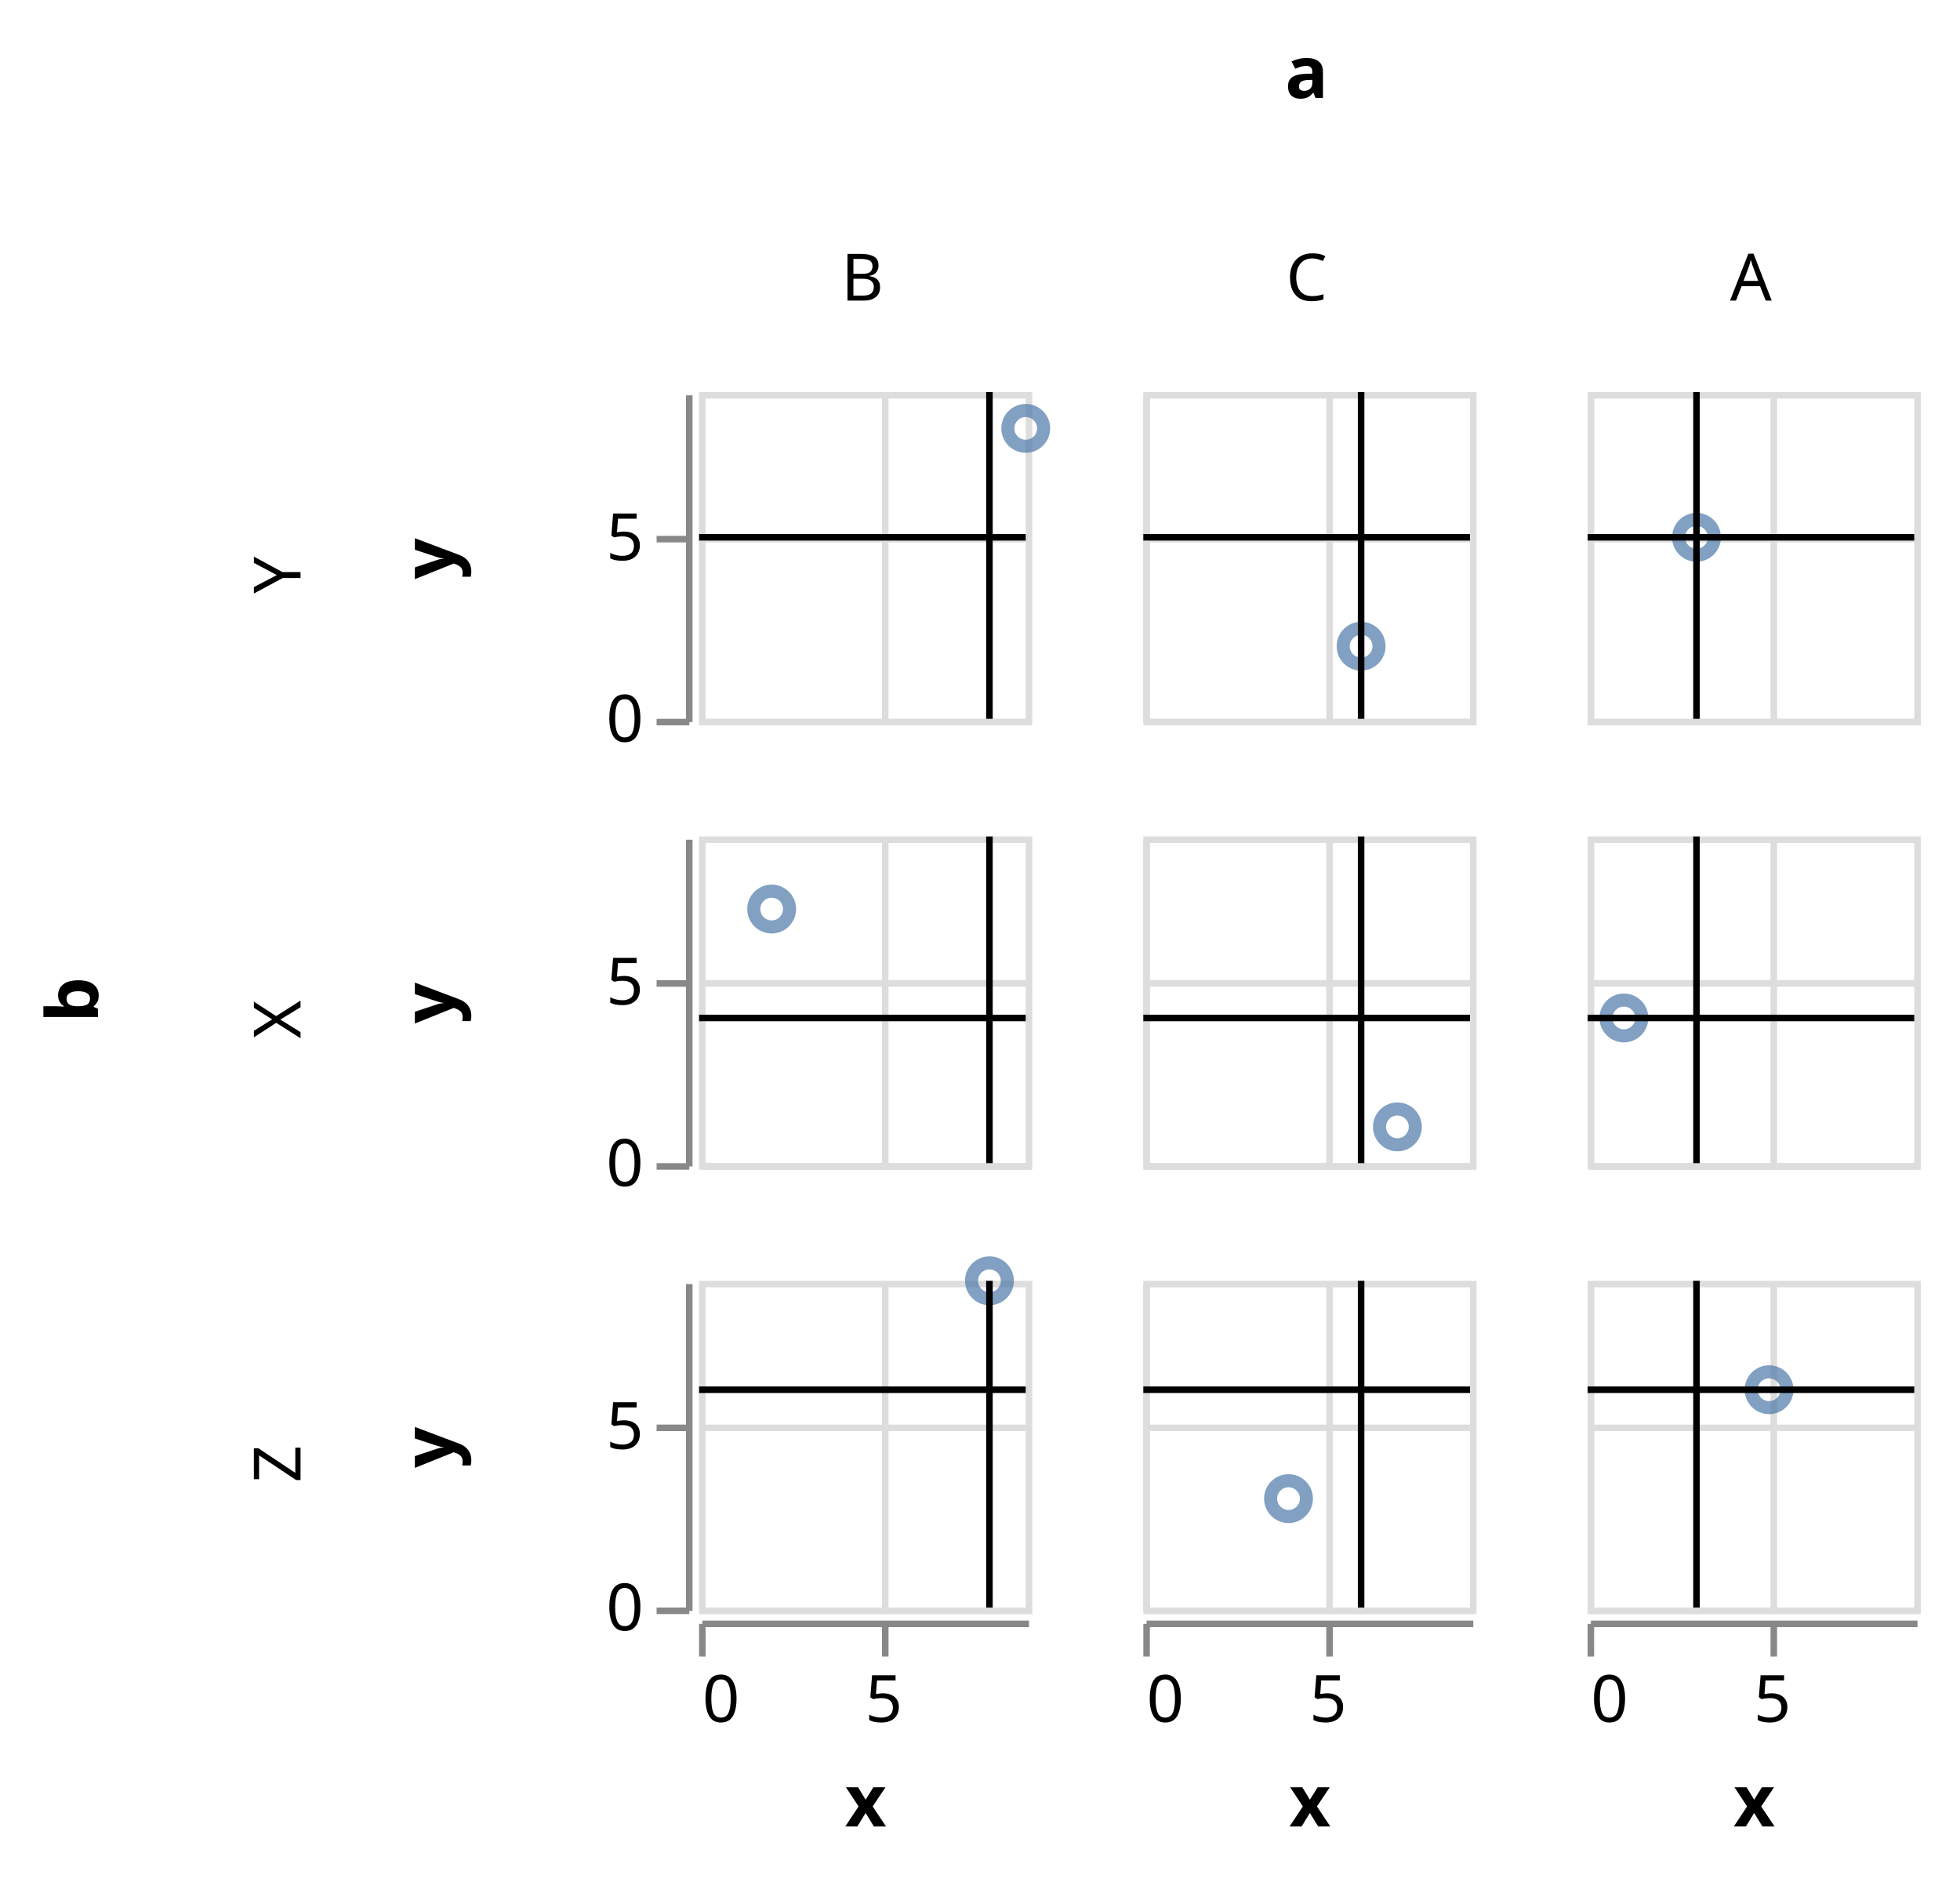
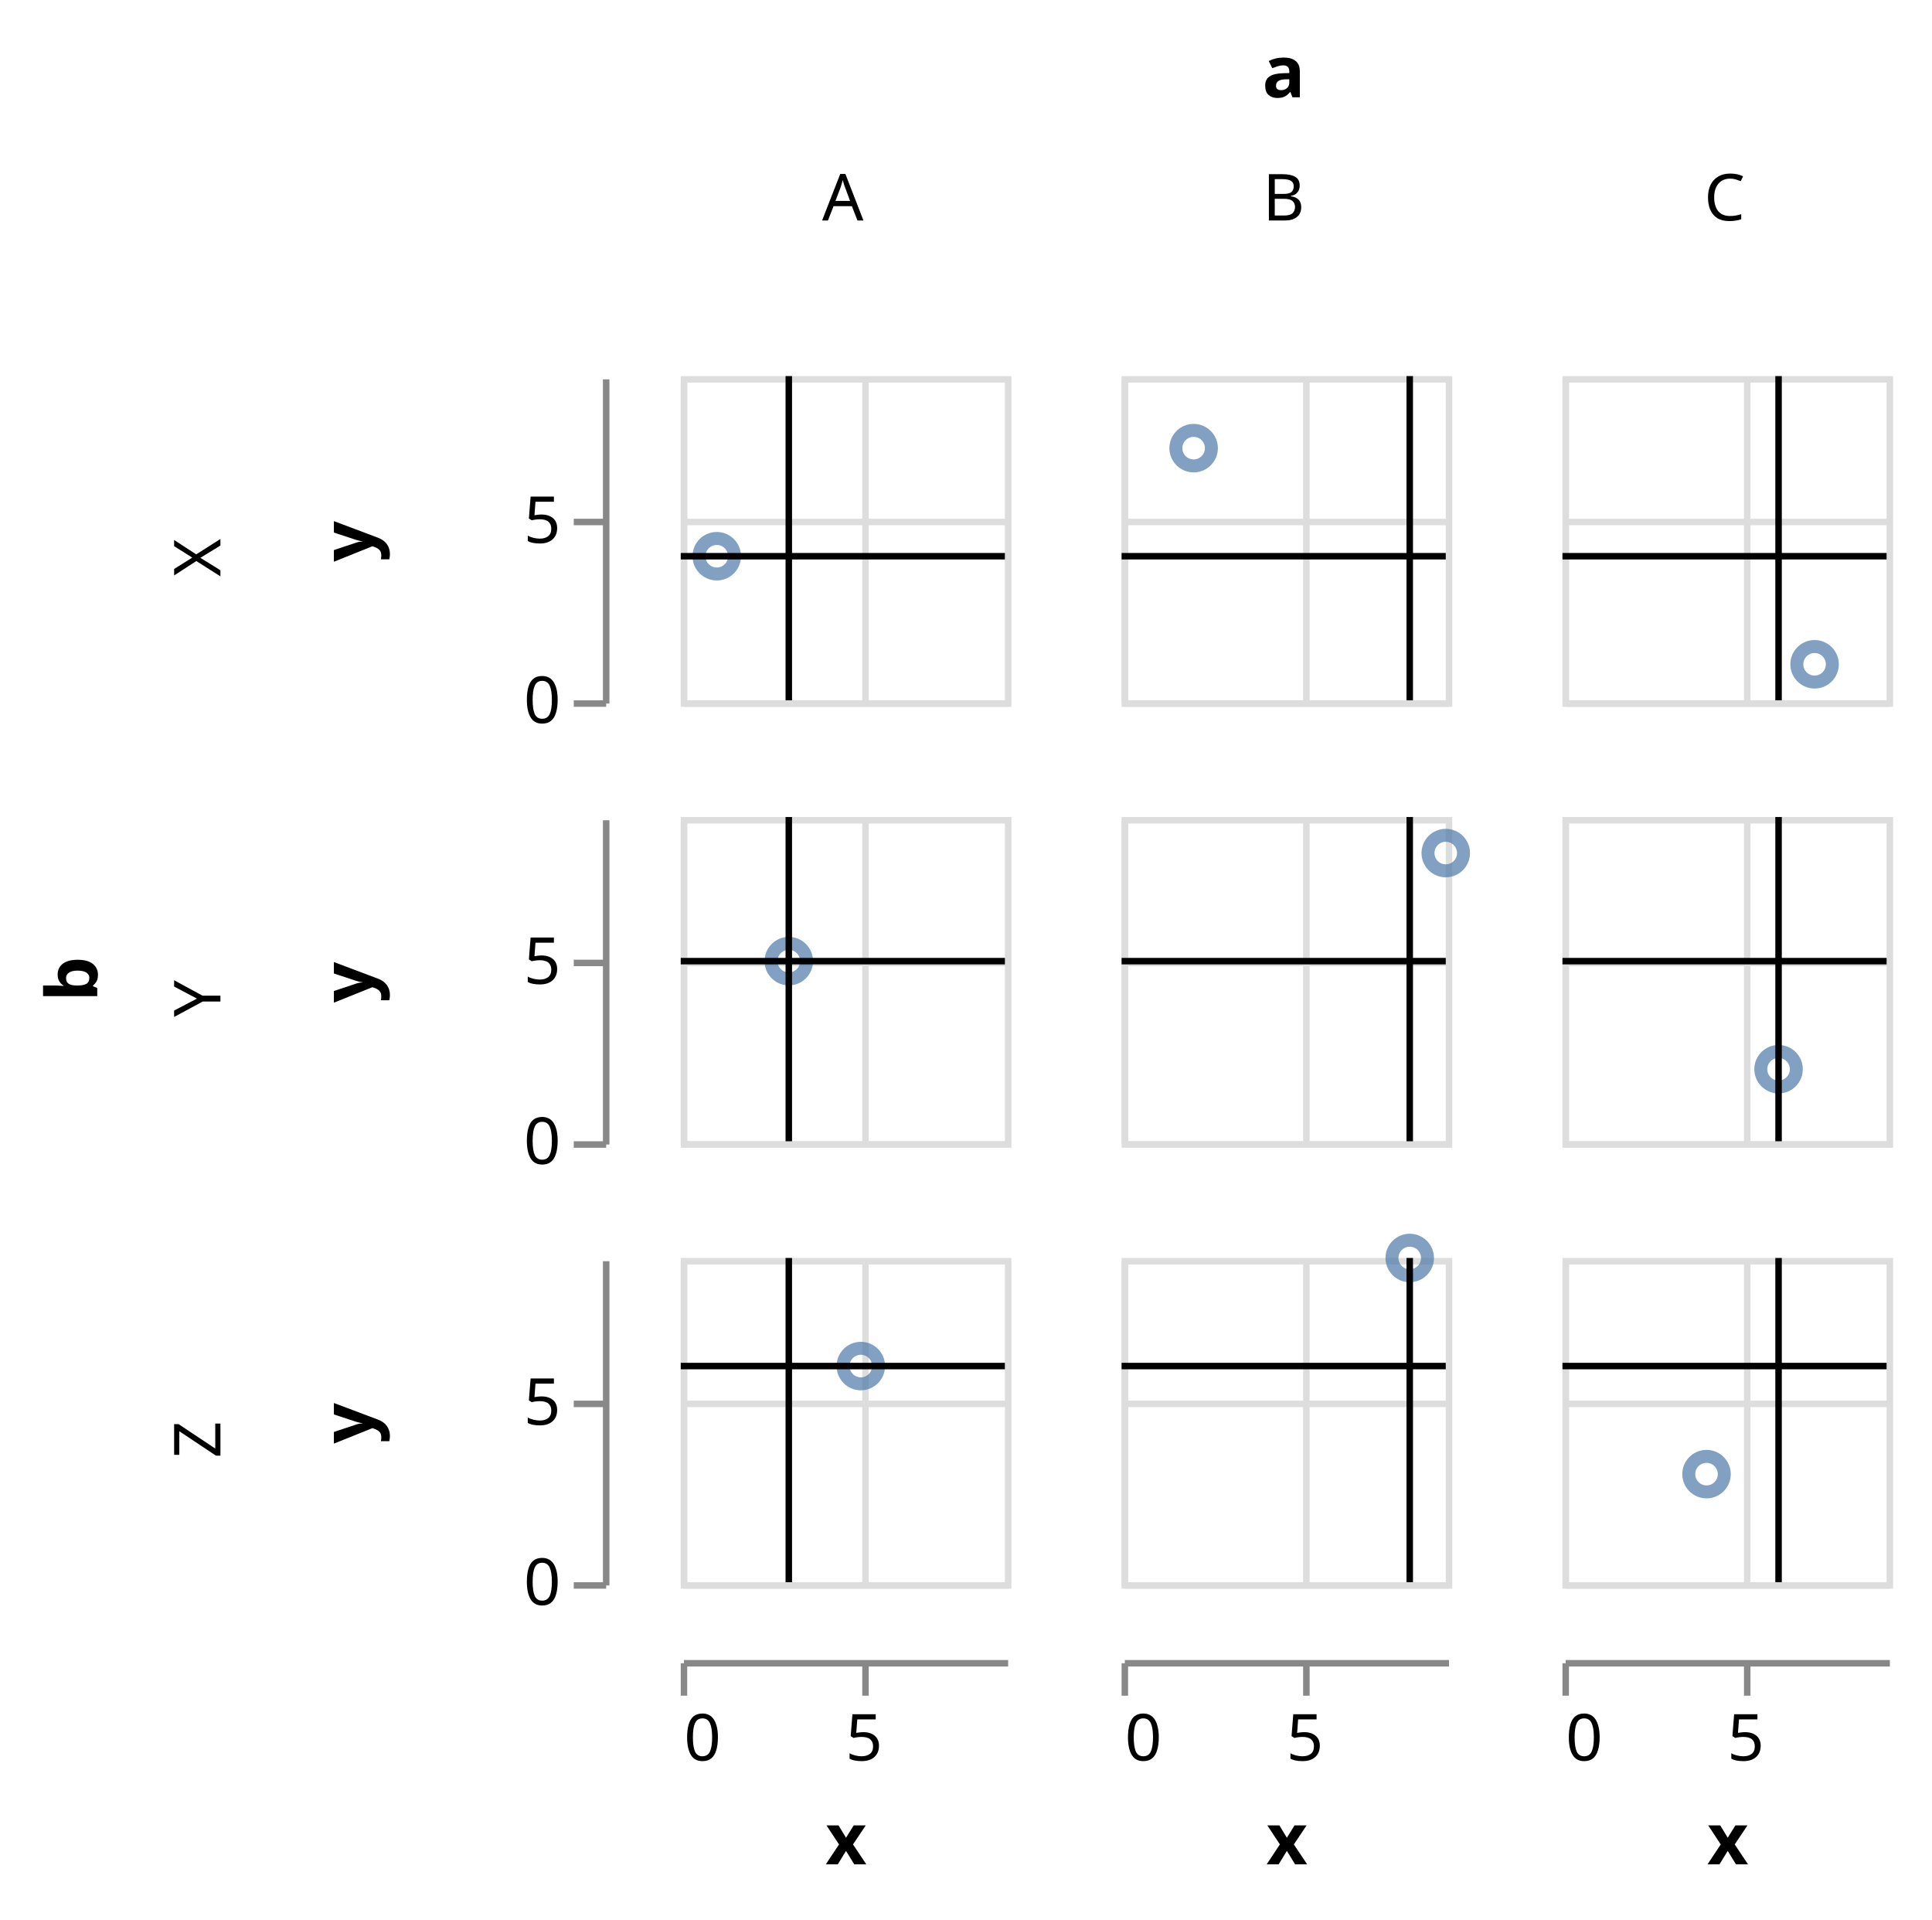
- <svg xmlns="http://www.w3.org/2000/svg" class="marks" width="300" height="288" viewBox="0 0 300 288" version="1.1">
-   <g transform="translate(107,60)">
+ <svg xmlns="http://www.w3.org/2000/svg" class="marks" width="298" height="296" viewBox="0 0 298 296" version="1.1">
+   <g transform="translate(105,58)">
    <g class="mark-group role-frame root">
      <g transform="translate(0,0)">
        <path class="background" d="M0,0h0v0h0Z" style="fill: none;" />
        <g>
-           <g class="mark-group role-row-title row-title">
-             <g transform="translate(-80,93)">
+           <g class="mark-group role-row-title row_title">
+             <g transform="translate(-90,93)">
              <path class="background" d="M0,0h0v0h0Z" style="fill: none;" />
              <g>
-                 <g class="mark-text role-title" style="pointer-events: none;">
-                   <text text-anchor="middle" transform="translate(-10,0) rotate(-90) translate(0,-2)" style="font-family: sans-serif; font-size: 11px; font-weight: bold; fill: #000; opacity: 1;">b</text>
+                 <g class="mark-text role-row-title-text">
+                   <text text-anchor="middle" transform="translate(0,0) rotate(270)" style="font-family: sans-serif; font-size: 11px; font-weight: bold; fill: #000;">b</text>
                </g>
              </g>
            </g>
          </g>
-           <g class="mark-group role-column-title column-title">
-             <g transform="translate(93,-33)">
+           <g class="mark-group role-column-title column_title">
+             <g transform="translate(93,-43)">
              <path class="background" d="M0,0h0v0h0Z" style="fill: none;" />
              <g>
-                 <g class="mark-text role-title" style="pointer-events: none;">
-                   <text text-anchor="middle" transform="translate(0,-12)" style="font-family: sans-serif; font-size: 11px; font-weight: bold; fill: #000; opacity: 1;">a</text>
+                 <g class="mark-text role-column-title-text">
+                   <text text-anchor="middle" transform="translate(0,0)" style="font-family: sans-serif; font-size: 11px; font-weight: bold; fill: #000;">a</text>
                </g>
              </g>
            </g>
          </g>
          <g class="mark-group role-row-header row_header">
-             <g transform="translate(-2,0)">
+             <g transform="translate(-12,0)">
              <path class="background" d="M0,0h0v50h0Z" style="fill: none;" />
              <g>
                <g class="mark-text role-title" style="pointer-events: none;">
-                   <text text-anchor="middle" transform="translate(-57,28) rotate(-90) translate(0,-2)" style="font-family: sans-serif; font-size: 10px; fill: #000; opacity: 1;">Y</text>
+                   <text text-anchor="middle" transform="translate(-57,28) rotate(-90) translate(0,-2)" style="font-family: sans-serif; font-size: 10px; fill: #000; opacity: 1;">X</text>
                </g>
                <g class="mark-group role-axis">
                  <g transform="translate(0.5,0.5)">
                    <path class="background" d="M0,0h0v0h0Z" style="pointer-events: none; fill: none;" />
                    <g>
                      <g class="mark-rule role-axis-tick" style="pointer-events: none;">
                        <line transform="translate(0,50)" x2="-5" y2="0" style="fill: none; stroke: #888; stroke-width: 1; opacity: 1;" />
                        <line transform="translate(0,22)" x2="-5" y2="0" style="fill: none; stroke: #888; stroke-width: 1; opacity: 1;" />
                      </g>
                      <g class="mark-text role-axis-label" style="pointer-events: none;">
                        <text text-anchor="end" transform="translate(-7,53)" style="font-family: sans-serif; font-size: 10px; fill: #000; opacity: 1;">0</text>
                        <text text-anchor="end" transform="translate(-7,25.22222)" style="font-family: sans-serif; font-size: 10px; fill: #000; opacity: 1;">5</text>
                      </g>
                      <g class="mark-rule role-axis-domain" style="pointer-events: none;">
                        <line transform="translate(0,50)" x2="0" y2="-50" style="fill: none; stroke: #888; stroke-width: 1; opacity: 1;" />
                      </g>
                      <g class="mark-text role-axis-title" style="pointer-events: none;">
                        <text text-anchor="middle" transform="translate(-34,25) rotate(-90) translate(0,-2)" style="font-family: sans-serif; font-size: 11px; font-weight: bold; fill: #000; opacity: 1;">y</text>
                      </g>
                    </g>
                  </g>
                </g>
              </g>
            </g>
-             <g transform="translate(-2,68)">
+             <g transform="translate(-12,68)">
              <path class="background" d="M0,0h0v50h0Z" style="fill: none;" />
              <g>
                <g class="mark-text role-title" style="pointer-events: none;">
-                   <text text-anchor="middle" transform="translate(-57,28) rotate(-90) translate(0,-2)" style="font-family: sans-serif; font-size: 10px; fill: #000; opacity: 1;">X</text>
+                   <text text-anchor="middle" transform="translate(-57,28) rotate(-90) translate(0,-2)" style="font-family: sans-serif; font-size: 10px; fill: #000; opacity: 1;">Y</text>
                </g>
                <g class="mark-group role-axis">
                  <g transform="translate(0.5,0.5)">
                    <path class="background" d="M0,0h0v0h0Z" style="pointer-events: none; fill: none;" />
                    <g>
                      <g class="mark-rule role-axis-tick" style="pointer-events: none;">
                        <line transform="translate(0,50)" x2="-5" y2="0" style="fill: none; stroke: #888; stroke-width: 1; opacity: 1;" />
                        <line transform="translate(0,22)" x2="-5" y2="0" style="fill: none; stroke: #888; stroke-width: 1; opacity: 1;" />
                      </g>
                      <g class="mark-text role-axis-label" style="pointer-events: none;">
                        <text text-anchor="end" transform="translate(-7,53)" style="font-family: sans-serif; font-size: 10px; fill: #000; opacity: 1;">0</text>
                        <text text-anchor="end" transform="translate(-7,25.22222)" style="font-family: sans-serif; font-size: 10px; fill: #000; opacity: 1;">5</text>
                      </g>
                      <g class="mark-rule role-axis-domain" style="pointer-events: none;">
                        <line transform="translate(0,50)" x2="0" y2="-50" style="fill: none; stroke: #888; stroke-width: 1; opacity: 1;" />
                      </g>
                      <g class="mark-text role-axis-title" style="pointer-events: none;">
                        <text text-anchor="middle" transform="translate(-34,25) rotate(-90) translate(0,-2)" style="font-family: sans-serif; font-size: 11px; font-weight: bold; fill: #000; opacity: 1;">y</text>
                      </g>
                    </g>
                  </g>
                </g>
              </g>
            </g>
-             <g transform="translate(-2,136)">
+             <g transform="translate(-12,136)">
              <path class="background" d="M0,0h0v50h0Z" style="fill: none;" />
              <g>
                <g class="mark-text role-title" style="pointer-events: none;">
                  <text text-anchor="middle" transform="translate(-57,28) rotate(-90) translate(0,-2)" style="font-family: sans-serif; font-size: 10px; fill: #000; opacity: 1;">Z</text>
                </g>
                <g class="mark-group role-axis">
                  <g transform="translate(0.5,0.5)">
                    <path class="background" d="M0,0h0v0h0Z" style="pointer-events: none; fill: none;" />
                    <g>
                      <g class="mark-rule role-axis-tick" style="pointer-events: none;">
                        <line transform="translate(0,50)" x2="-5" y2="0" style="fill: none; stroke: #888; stroke-width: 1; opacity: 1;" />
                        <line transform="translate(0,22)" x2="-5" y2="0" style="fill: none; stroke: #888; stroke-width: 1; opacity: 1;" />
                      </g>
                      <g class="mark-text role-axis-label" style="pointer-events: none;">
                        <text text-anchor="end" transform="translate(-7,53)" style="font-family: sans-serif; font-size: 10px; fill: #000; opacity: 1;">0</text>
                        <text text-anchor="end" transform="translate(-7,25.22222)" style="font-family: sans-serif; font-size: 10px; fill: #000; opacity: 1;">5</text>
                      </g>
                      <g class="mark-rule role-axis-domain" style="pointer-events: none;">
                        <line transform="translate(0,50)" x2="0" y2="-50" style="fill: none; stroke: #888; stroke-width: 1; opacity: 1;" />
                      </g>
                      <g class="mark-text role-axis-title" style="pointer-events: none;">
                        <text text-anchor="middle" transform="translate(-34,25) rotate(-90) translate(0,-2)" style="font-family: sans-serif; font-size: 11px; font-weight: bold; fill: #000; opacity: 1;">y</text>
                      </g>
                    </g>
                  </g>
                </g>
              </g>
            </g>
          </g>
          <g class="mark-group role-column-header column_header">
-             <g transform="translate(0,-2)">
+             <g transform="translate(0,-12)">
+               <path class="background" d="M0,0h50v0h-50Z" style="fill: none;" />
+               <g>
+                 <g class="mark-text role-title" style="pointer-events: none;">
+                   <text text-anchor="middle" transform="translate(25,-12)" style="font-family: sans-serif; font-size: 10px; fill: #000; opacity: 1;">A</text>
+                 </g>
+               </g>
+             </g>
+             <g transform="translate(68,-12)">
              <path class="background" d="M0,0h50v0h-50Z" style="fill: none;" />
              <g>
                <g class="mark-text role-title" style="pointer-events: none;">
                  <text text-anchor="middle" transform="translate(25,-12)" style="font-family: sans-serif; font-size: 10px; fill: #000; opacity: 1;">B</text>
                </g>
              </g>
            </g>
-             <g transform="translate(68,-2)">
+             <g transform="translate(136,-12)">
              <path class="background" d="M0,0h50v0h-50Z" style="fill: none;" />
              <g>
                <g class="mark-text role-title" style="pointer-events: none;">
                  <text text-anchor="middle" transform="translate(25,-12)" style="font-family: sans-serif; font-size: 10px; fill: #000; opacity: 1;">C</text>
                </g>
              </g>
            </g>
-             <g transform="translate(136,-2)">
-               <path class="background" d="M0,0h50v0h-50Z" style="fill: none;" />
-               <g>
-                 <g class="mark-text role-title" style="pointer-events: none;">
-                   <text text-anchor="middle" transform="translate(25,-12)" style="font-family: sans-serif; font-size: 10px; fill: #000; opacity: 1;">A</text>
-                 </g>
-               </g>
-             </g>
          </g>
          <g class="mark-group role-column-footer column_footer">
-             <g transform="translate(0,188)">
+             <g transform="translate(0,198)">
              <path class="background" d="M0,0h50v0h-50Z" style="fill: none;" />
              <g>
                <g class="mark-group role-axis">
                  <g transform="translate(0.5,0.5)">
                    <path class="background" d="M0,0h0v0h0Z" style="pointer-events: none; fill: none;" />
                    <g>
                      <g class="mark-rule role-axis-tick" style="pointer-events: none;">
                        <line transform="translate(0,0)" x2="0" y2="5" style="fill: none; stroke: #888; stroke-width: 1; opacity: 1;" />
                        <line transform="translate(28,0)" x2="0" y2="5" style="fill: none; stroke: #888; stroke-width: 1; opacity: 1;" />
                      </g>
                      <g class="mark-text role-axis-label" style="pointer-events: none;">
                        <text text-anchor="start" transform="translate(0,15)" style="font-family: sans-serif; font-size: 10px; fill: #000; opacity: 1;">0</text>
                        <text text-anchor="middle" transform="translate(27.77778,15)" style="font-family: sans-serif; font-size: 10px; fill: #000; opacity: 1;">5</text>
                      </g>
                      <g class="mark-rule role-axis-domain" style="pointer-events: none;">
                        <line transform="translate(0,0)" x2="50" y2="0" style="fill: none; stroke: #888; stroke-width: 1; opacity: 1;" />
                      </g>
                      <g class="mark-text role-axis-title" style="pointer-events: none;">
                        <text text-anchor="middle" transform="translate(25,31)" style="font-family: sans-serif; font-size: 11px; font-weight: bold; fill: #000; opacity: 1;">x</text>
                      </g>
                    </g>
                  </g>
                </g>
              </g>
            </g>
-             <g transform="translate(68,188)">
+             <g transform="translate(68,198)">
              <path class="background" d="M0,0h50v0h-50Z" style="fill: none;" />
              <g>
                <g class="mark-group role-axis">
                  <g transform="translate(0.5,0.5)">
                    <path class="background" d="M0,0h0v0h0Z" style="pointer-events: none; fill: none;" />
                    <g>
                      <g class="mark-rule role-axis-tick" style="pointer-events: none;">
                        <line transform="translate(0,0)" x2="0" y2="5" style="fill: none; stroke: #888; stroke-width: 1; opacity: 1;" />
                        <line transform="translate(28,0)" x2="0" y2="5" style="fill: none; stroke: #888; stroke-width: 1; opacity: 1;" />
                      </g>
                      <g class="mark-text role-axis-label" style="pointer-events: none;">
                        <text text-anchor="start" transform="translate(0,15)" style="font-family: sans-serif; font-size: 10px; fill: #000; opacity: 1;">0</text>
                        <text text-anchor="middle" transform="translate(27.77778,15)" style="font-family: sans-serif; font-size: 10px; fill: #000; opacity: 1;">5</text>
                      </g>
                      <g class="mark-rule role-axis-domain" style="pointer-events: none;">
                        <line transform="translate(0,0)" x2="50" y2="0" style="fill: none; stroke: #888; stroke-width: 1; opacity: 1;" />
                      </g>
                      <g class="mark-text role-axis-title" style="pointer-events: none;">
                        <text text-anchor="middle" transform="translate(25,31)" style="font-family: sans-serif; font-size: 11px; font-weight: bold; fill: #000; opacity: 1;">x</text>
                      </g>
                    </g>
                  </g>
                </g>
              </g>
            </g>
-             <g transform="translate(136,188)">
+             <g transform="translate(136,198)">
              <path class="background" d="M0,0h50v0h-50Z" style="fill: none;" />
              <g>
                <g class="mark-group role-axis">
                  <g transform="translate(0.5,0.5)">
                    <path class="background" d="M0,0h0v0h0Z" style="pointer-events: none; fill: none;" />
                    <g>
                      <g class="mark-rule role-axis-tick" style="pointer-events: none;">
                        <line transform="translate(0,0)" x2="0" y2="5" style="fill: none; stroke: #888; stroke-width: 1; opacity: 1;" />
                        <line transform="translate(28,0)" x2="0" y2="5" style="fill: none; stroke: #888; stroke-width: 1; opacity: 1;" />
                      </g>
                      <g class="mark-text role-axis-label" style="pointer-events: none;">
                        <text text-anchor="start" transform="translate(0,15)" style="font-family: sans-serif; font-size: 10px; fill: #000; opacity: 1;">0</text>
                        <text text-anchor="middle" transform="translate(27.77778,15)" style="font-family: sans-serif; font-size: 10px; fill: #000; opacity: 1;">5</text>
                      </g>
                      <g class="mark-rule role-axis-domain" style="pointer-events: none;">
                        <line transform="translate(0,0)" x2="50" y2="0" style="fill: none; stroke: #888; stroke-width: 1; opacity: 1;" />
                      </g>
                      <g class="mark-text role-axis-title" style="pointer-events: none;">
                        <text text-anchor="middle" transform="translate(25,31)" style="font-family: sans-serif; font-size: 11px; font-weight: bold; fill: #000; opacity: 1;">x</text>
                      </g>
                    </g>
                  </g>
                </g>
              </g>
            </g>
          </g>
          <g class="mark-group role-scope cell">
            <g transform="translate(0,0)">
              <path class="background" d="M0.5,0.5h50v50h-50Z" style="fill: none; stroke: #ddd;" />
              <g>
                <g class="mark-group role-axis">
                  <g transform="translate(0.5,50.5)">
                    <path class="background" d="M0,0h0v0h0Z" style="pointer-events: none; fill: none;" />
                    <g>
                      <g class="mark-rule role-axis-grid" style="pointer-events: none;">
                        <line transform="translate(0,-50)" x2="0" y2="50" style="fill: none; stroke: #ddd; stroke-width: 1; opacity: 1;" />
                        <line transform="translate(28,-50)" x2="0" y2="50" style="fill: none; stroke: #ddd; stroke-width: 1; opacity: 1;" />
                      </g>
                    </g>
                  </g>
                </g>
                <g class="mark-group role-axis">
                  <g transform="translate(0.5,0.5)">
                    <path class="background" d="M0,0h0v0h0Z" style="pointer-events: none; fill: none;" />
                    <g>
                      <g class="mark-rule role-axis-grid" style="pointer-events: none;">
                        <line transform="translate(0,50)" x2="50" y2="0" style="fill: none; stroke: #ddd; stroke-width: 1; opacity: 1;" />
                        <line transform="translate(0,22)" x2="50" y2="0" style="fill: none; stroke: #ddd; stroke-width: 1; opacity: 1;" />
                      </g>
                    </g>
                  </g>
                </g>
                <g class="mark-symbol role-mark child_layer_0_marks">
+                   <path transform="translate(5.555556,27.77778)" d="M2.739,0A2.739,2.739,0,1,1,-2.739,0A2.739,2.739,0,1,1,2.739,0" style="fill: none; stroke: #4c78a8; stroke-width: 2; opacity: 0.7;" />
+                 </g>
+                 <g class="mark-rule role-mark child_layer_1_marks">
+                   <line transform="translate(16.66667,50)" x2="0" y2="-50" style="fill: none; stroke: black;" />
+                 </g>
+                 <g class="mark-rule role-mark child_layer_2_marks">
+                   <line transform="translate(0,27.77778)" x2="50" y2="0" style="fill: none; stroke: black;" />
+                 </g>
+               </g>
+             </g>
+             <g transform="translate(68,0)">
+               <path class="background" d="M0.5,0.5h50v50h-50Z" style="fill: none; stroke: #ddd;" />
+               <g>
+                 <g class="mark-group role-axis">
+                   <g transform="translate(0.5,50.5)">
+                     <path class="background" d="M0,0h0v0h0Z" style="pointer-events: none; fill: none;" />
+                     <g>
+                       <g class="mark-rule role-axis-grid" style="pointer-events: none;">
+                         <line transform="translate(0,-50)" x2="0" y2="50" style="fill: none; stroke: #ddd; stroke-width: 1; opacity: 1;" />
+                         <line transform="translate(28,-50)" x2="0" y2="50" style="fill: none; stroke: #ddd; stroke-width: 1; opacity: 1;" />
+                       </g>
+                     </g>
+                   </g>
+                 </g>
+                 <g class="mark-group role-axis">
+                   <g transform="translate(0.5,0.5)">
+                     <path class="background" d="M0,0h0v0h0Z" style="pointer-events: none; fill: none;" />
+                     <g>
+                       <g class="mark-rule role-axis-grid" style="pointer-events: none;">
+                         <line transform="translate(0,50)" x2="50" y2="0" style="fill: none; stroke: #ddd; stroke-width: 1; opacity: 1;" />
+                         <line transform="translate(0,22)" x2="50" y2="0" style="fill: none; stroke: #ddd; stroke-width: 1; opacity: 1;" />
+                       </g>
+                     </g>
+                   </g>
+                 </g>
+                 <g class="mark-symbol role-mark child_layer_0_marks">
+                   <path transform="translate(11.11111,11.11111)" d="M2.739,0A2.739,2.739,0,1,1,-2.739,0A2.739,2.739,0,1,1,2.739,0" style="fill: none; stroke: #4c78a8; stroke-width: 2; opacity: 0.7;" />
+                 </g>
+                 <g class="mark-rule role-mark child_layer_1_marks">
+                   <line transform="translate(44.44444,50)" x2="0" y2="-50" style="fill: none; stroke: black;" />
+                 </g>
+                 <g class="mark-rule role-mark child_layer_2_marks">
+                   <line transform="translate(0,27.77778)" x2="50" y2="0" style="fill: none; stroke: black;" />
+                 </g>
+               </g>
+             </g>
+             <g transform="translate(136,0)">
+               <path class="background" d="M0.5,0.5h50v50h-50Z" style="fill: none; stroke: #ddd;" />
+               <g>
+                 <g class="mark-group role-axis">
+                   <g transform="translate(0.5,50.5)">
+                     <path class="background" d="M0,0h0v0h0Z" style="pointer-events: none; fill: none;" />
+                     <g>
+                       <g class="mark-rule role-axis-grid" style="pointer-events: none;">
+                         <line transform="translate(0,-50)" x2="0" y2="50" style="fill: none; stroke: #ddd; stroke-width: 1; opacity: 1;" />
+                         <line transform="translate(28,-50)" x2="0" y2="50" style="fill: none; stroke: #ddd; stroke-width: 1; opacity: 1;" />
+                       </g>
+                     </g>
+                   </g>
+                 </g>
+                 <g class="mark-group role-axis">
+                   <g transform="translate(0.5,0.5)">
+                     <path class="background" d="M0,0h0v0h0Z" style="pointer-events: none; fill: none;" />
+                     <g>
+                       <g class="mark-rule role-axis-grid" style="pointer-events: none;">
+                         <line transform="translate(0,50)" x2="50" y2="0" style="fill: none; stroke: #ddd; stroke-width: 1; opacity: 1;" />
+                         <line transform="translate(0,22)" x2="50" y2="0" style="fill: none; stroke: #ddd; stroke-width: 1; opacity: 1;" />
+                       </g>
+                     </g>
+                   </g>
+                 </g>
+                 <g class="mark-symbol role-mark child_layer_0_marks">
+                   <path transform="translate(38.88889,44.44444)" d="M2.739,0A2.739,2.739,0,1,1,-2.739,0A2.739,2.739,0,1,1,2.739,0" style="fill: none; stroke: #4c78a8; stroke-width: 2; opacity: 0.7;" />
+                 </g>
+                 <g class="mark-rule role-mark child_layer_1_marks">
+                   <line transform="translate(33.33333,50)" x2="0" y2="-50" style="fill: none; stroke: black;" />
+                 </g>
+                 <g class="mark-rule role-mark child_layer_2_marks">
+                   <line transform="translate(0,27.77778)" x2="50" y2="0" style="fill: none; stroke: black;" />
+                 </g>
+               </g>
+             </g>
+             <g transform="translate(0,68)">
+               <path class="background" d="M0.5,0.5h50v50h-50Z" style="fill: none; stroke: #ddd;" />
+               <g>
+                 <g class="mark-group role-axis">
+                   <g transform="translate(0.5,50.5)">
+                     <path class="background" d="M0,0h0v0h0Z" style="pointer-events: none; fill: none;" />
+                     <g>
+                       <g class="mark-rule role-axis-grid" style="pointer-events: none;">
+                         <line transform="translate(0,-50)" x2="0" y2="50" style="fill: none; stroke: #ddd; stroke-width: 1; opacity: 1;" />
+                         <line transform="translate(28,-50)" x2="0" y2="50" style="fill: none; stroke: #ddd; stroke-width: 1; opacity: 1;" />
+                       </g>
+                     </g>
+                   </g>
+                 </g>
+                 <g class="mark-group role-axis">
+                   <g transform="translate(0.5,0.5)">
+                     <path class="background" d="M0,0h0v0h0Z" style="pointer-events: none; fill: none;" />
+                     <g>
+                       <g class="mark-rule role-axis-grid" style="pointer-events: none;">
+                         <line transform="translate(0,50)" x2="50" y2="0" style="fill: none; stroke: #ddd; stroke-width: 1; opacity: 1;" />
+                         <line transform="translate(0,22)" x2="50" y2="0" style="fill: none; stroke: #ddd; stroke-width: 1; opacity: 1;" />
+                       </g>
+                     </g>
+                   </g>
+                 </g>
+                 <g class="mark-symbol role-mark child_layer_0_marks">
+                   <path transform="translate(16.66667,22.22222)" d="M2.739,0A2.739,2.739,0,1,1,-2.739,0A2.739,2.739,0,1,1,2.739,0" style="fill: none; stroke: #4c78a8; stroke-width: 2; opacity: 0.7;" />
+                 </g>
+                 <g class="mark-rule role-mark child_layer_1_marks">
+                   <line transform="translate(16.66667,50)" x2="0" y2="-50" style="fill: none; stroke: black;" />
+                 </g>
+                 <g class="mark-rule role-mark child_layer_2_marks">
+                   <line transform="translate(0,22.22222)" x2="50" y2="0" style="fill: none; stroke: black;" />
+                 </g>
+               </g>
+             </g>
+             <g transform="translate(68,68)">
+               <path class="background" d="M0.5,0.5h50v50h-50Z" style="fill: none; stroke: #ddd;" />
+               <g>
+                 <g class="mark-group role-axis">
+                   <g transform="translate(0.5,50.5)">
+                     <path class="background" d="M0,0h0v0h0Z" style="pointer-events: none; fill: none;" />
+                     <g>
+                       <g class="mark-rule role-axis-grid" style="pointer-events: none;">
+                         <line transform="translate(0,-50)" x2="0" y2="50" style="fill: none; stroke: #ddd; stroke-width: 1; opacity: 1;" />
+                         <line transform="translate(28,-50)" x2="0" y2="50" style="fill: none; stroke: #ddd; stroke-width: 1; opacity: 1;" />
+                       </g>
+                     </g>
+                   </g>
+                 </g>
+                 <g class="mark-group role-axis">
+                   <g transform="translate(0.5,0.5)">
+                     <path class="background" d="M0,0h0v0h0Z" style="pointer-events: none; fill: none;" />
+                     <g>
+                       <g class="mark-rule role-axis-grid" style="pointer-events: none;">
+                         <line transform="translate(0,50)" x2="50" y2="0" style="fill: none; stroke: #ddd; stroke-width: 1; opacity: 1;" />
+                         <line transform="translate(0,22)" x2="50" y2="0" style="fill: none; stroke: #ddd; stroke-width: 1; opacity: 1;" />
+                       </g>
+                     </g>
+                   </g>
+                 </g>
+                 <g class="mark-symbol role-mark child_layer_0_marks">
                  <path transform="translate(50,5.555556)" d="M2.739,0A2.739,2.739,0,1,1,-2.739,0A2.739,2.739,0,1,1,2.739,0" style="fill: none; stroke: #4c78a8; stroke-width: 2; opacity: 0.7;" />
                </g>
                <g class="mark-rule role-mark child_layer_1_marks">
                  <line transform="translate(44.44444,50)" x2="0" y2="-50" style="fill: none; stroke: black;" />
                </g>
                <g class="mark-rule role-mark child_layer_2_marks">
                  <line transform="translate(0,22.22222)" x2="50" y2="0" style="fill: none; stroke: black;" />
                </g>
              </g>
            </g>
-             <g transform="translate(68,0)">
+             <g transform="translate(136,68)">
              <path class="background" d="M0.5,0.5h50v50h-50Z" style="fill: none; stroke: #ddd;" />
              <g>
                <g class="mark-group role-axis">
                  <g transform="translate(0.5,50.5)">
                    <path class="background" d="M0,0h0v0h0Z" style="pointer-events: none; fill: none;" />
                    <g>
                      <g class="mark-rule role-axis-grid" style="pointer-events: none;">
                        <line transform="translate(0,-50)" x2="0" y2="50" style="fill: none; stroke: #ddd; stroke-width: 1; opacity: 1;" />
                        <line transform="translate(28,-50)" x2="0" y2="50" style="fill: none; stroke: #ddd; stroke-width: 1; opacity: 1;" />
                      </g>
                    </g>
                  </g>
                </g>
                <g class="mark-group role-axis">
                  <g transform="translate(0.5,0.5)">
                    <path class="background" d="M0,0h0v0h0Z" style="pointer-events: none; fill: none;" />
                    <g>
                      <g class="mark-rule role-axis-grid" style="pointer-events: none;">
                        <line transform="translate(0,50)" x2="50" y2="0" style="fill: none; stroke: #ddd; stroke-width: 1; opacity: 1;" />
                        <line transform="translate(0,22)" x2="50" y2="0" style="fill: none; stroke: #ddd; stroke-width: 1; opacity: 1;" />
                      </g>
                    </g>
                  </g>
                </g>
                <g class="mark-symbol role-mark child_layer_0_marks">
                  <path transform="translate(33.33333,38.88889)" d="M2.739,0A2.739,2.739,0,1,1,-2.739,0A2.739,2.739,0,1,1,2.739,0" style="fill: none; stroke: #4c78a8; stroke-width: 2; opacity: 0.7;" />
                </g>
                <g class="mark-rule role-mark child_layer_1_marks">
                  <line transform="translate(33.33333,50)" x2="0" y2="-50" style="fill: none; stroke: black;" />
                </g>
                <g class="mark-rule role-mark child_layer_2_marks">
                  <line transform="translate(0,22.22222)" x2="50" y2="0" style="fill: none; stroke: black;" />
                </g>
              </g>
            </g>
-             <g transform="translate(136,0)">
-               <path class="background" d="M0.5,0.5h50v50h-50Z" style="fill: none; stroke: #ddd;" />
-               <g>
-                 <g class="mark-group role-axis">
-                   <g transform="translate(0.5,50.5)">
-                     <path class="background" d="M0,0h0v0h0Z" style="pointer-events: none; fill: none;" />
-                     <g>
-                       <g class="mark-rule role-axis-grid" style="pointer-events: none;">
-                         <line transform="translate(0,-50)" x2="0" y2="50" style="fill: none; stroke: #ddd; stroke-width: 1; opacity: 1;" />
-                         <line transform="translate(28,-50)" x2="0" y2="50" style="fill: none; stroke: #ddd; stroke-width: 1; opacity: 1;" />
-                       </g>
-                     </g>
-                   </g>
-                 </g>
-                 <g class="mark-group role-axis">
-                   <g transform="translate(0.5,0.5)">
-                     <path class="background" d="M0,0h0v0h0Z" style="pointer-events: none; fill: none;" />
-                     <g>
-                       <g class="mark-rule role-axis-grid" style="pointer-events: none;">
-                         <line transform="translate(0,50)" x2="50" y2="0" style="fill: none; stroke: #ddd; stroke-width: 1; opacity: 1;" />
-                         <line transform="translate(0,22)" x2="50" y2="0" style="fill: none; stroke: #ddd; stroke-width: 1; opacity: 1;" />
-                       </g>
-                     </g>
-                   </g>
-                 </g>
-                 <g class="mark-symbol role-mark child_layer_0_marks">
-                   <path transform="translate(16.66667,22.22222)" d="M2.739,0A2.739,2.739,0,1,1,-2.739,0A2.739,2.739,0,1,1,2.739,0" style="fill: none; stroke: #4c78a8; stroke-width: 2; opacity: 0.7;" />
+             <g transform="translate(0,136)">
+               <path class="background" d="M0.5,0.5h50v50h-50Z" style="fill: none; stroke: #ddd;" />
+               <g>
+                 <g class="mark-group role-axis">
+                   <g transform="translate(0.5,50.5)">
+                     <path class="background" d="M0,0h0v0h0Z" style="pointer-events: none; fill: none;" />
+                     <g>
+                       <g class="mark-rule role-axis-grid" style="pointer-events: none;">
+                         <line transform="translate(0,-50)" x2="0" y2="50" style="fill: none; stroke: #ddd; stroke-width: 1; opacity: 1;" />
+                         <line transform="translate(28,-50)" x2="0" y2="50" style="fill: none; stroke: #ddd; stroke-width: 1; opacity: 1;" />
+                       </g>
+                     </g>
+                   </g>
+                 </g>
+                 <g class="mark-group role-axis">
+                   <g transform="translate(0.5,0.5)">
+                     <path class="background" d="M0,0h0v0h0Z" style="pointer-events: none; fill: none;" />
+                     <g>
+                       <g class="mark-rule role-axis-grid" style="pointer-events: none;">
+                         <line transform="translate(0,50)" x2="50" y2="0" style="fill: none; stroke: #ddd; stroke-width: 1; opacity: 1;" />
+                         <line transform="translate(0,22)" x2="50" y2="0" style="fill: none; stroke: #ddd; stroke-width: 1; opacity: 1;" />
+                       </g>
+                     </g>
+                   </g>
+                 </g>
+                 <g class="mark-symbol role-mark child_layer_0_marks">
+                   <path transform="translate(27.77778,16.66667)" d="M2.739,0A2.739,2.739,0,1,1,-2.739,0A2.739,2.739,0,1,1,2.739,0" style="fill: none; stroke: #4c78a8; stroke-width: 2; opacity: 0.7;" />
                </g>
                <g class="mark-rule role-mark child_layer_1_marks">
                  <line transform="translate(16.66667,50)" x2="0" y2="-50" style="fill: none; stroke: black;" />
                </g>
                <g class="mark-rule role-mark child_layer_2_marks">
-                   <line transform="translate(0,22.22222)" x2="50" y2="0" style="fill: none; stroke: black;" />
-                 </g>
-               </g>
-             </g>
-             <g transform="translate(0,68)">
-               <path class="background" d="M0.5,0.5h50v50h-50Z" style="fill: none; stroke: #ddd;" />
-               <g>
-                 <g class="mark-group role-axis">
-                   <g transform="translate(0.5,50.5)">
-                     <path class="background" d="M0,0h0v0h0Z" style="pointer-events: none; fill: none;" />
-                     <g>
-                       <g class="mark-rule role-axis-grid" style="pointer-events: none;">
-                         <line transform="translate(0,-50)" x2="0" y2="50" style="fill: none; stroke: #ddd; stroke-width: 1; opacity: 1;" />
-                         <line transform="translate(28,-50)" x2="0" y2="50" style="fill: none; stroke: #ddd; stroke-width: 1; opacity: 1;" />
-                       </g>
-                     </g>
-                   </g>
-                 </g>
-                 <g class="mark-group role-axis">
-                   <g transform="translate(0.5,0.5)">
-                     <path class="background" d="M0,0h0v0h0Z" style="pointer-events: none; fill: none;" />
-                     <g>
-                       <g class="mark-rule role-axis-grid" style="pointer-events: none;">
-                         <line transform="translate(0,50)" x2="50" y2="0" style="fill: none; stroke: #ddd; stroke-width: 1; opacity: 1;" />
-                         <line transform="translate(0,22)" x2="50" y2="0" style="fill: none; stroke: #ddd; stroke-width: 1; opacity: 1;" />
-                       </g>
-                     </g>
-                   </g>
-                 </g>
-                 <g class="mark-symbol role-mark child_layer_0_marks">
-                   <path transform="translate(11.11111,11.11111)" d="M2.739,0A2.739,2.739,0,1,1,-2.739,0A2.739,2.739,0,1,1,2.739,0" style="fill: none; stroke: #4c78a8; stroke-width: 2; opacity: 0.7;" />
+                   <line transform="translate(0,16.66667)" x2="50" y2="0" style="fill: none; stroke: black;" />
+                 </g>
+               </g>
+             </g>
+             <g transform="translate(68,136)">
+               <path class="background" d="M0.5,0.5h50v50h-50Z" style="fill: none; stroke: #ddd;" />
+               <g>
+                 <g class="mark-group role-axis">
+                   <g transform="translate(0.5,50.5)">
+                     <path class="background" d="M0,0h0v0h0Z" style="pointer-events: none; fill: none;" />
+                     <g>
+                       <g class="mark-rule role-axis-grid" style="pointer-events: none;">
+                         <line transform="translate(0,-50)" x2="0" y2="50" style="fill: none; stroke: #ddd; stroke-width: 1; opacity: 1;" />
+                         <line transform="translate(28,-50)" x2="0" y2="50" style="fill: none; stroke: #ddd; stroke-width: 1; opacity: 1;" />
+                       </g>
+                     </g>
+                   </g>
+                 </g>
+                 <g class="mark-group role-axis">
+                   <g transform="translate(0.5,0.5)">
+                     <path class="background" d="M0,0h0v0h0Z" style="pointer-events: none; fill: none;" />
+                     <g>
+                       <g class="mark-rule role-axis-grid" style="pointer-events: none;">
+                         <line transform="translate(0,50)" x2="50" y2="0" style="fill: none; stroke: #ddd; stroke-width: 1; opacity: 1;" />
+                         <line transform="translate(0,22)" x2="50" y2="0" style="fill: none; stroke: #ddd; stroke-width: 1; opacity: 1;" />
+                       </g>
+                     </g>
+                   </g>
+                 </g>
+                 <g class="mark-symbol role-mark child_layer_0_marks">
+                   <path transform="translate(44.44444,0)" d="M2.739,0A2.739,2.739,0,1,1,-2.739,0A2.739,2.739,0,1,1,2.739,0" style="fill: none; stroke: #4c78a8; stroke-width: 2; opacity: 0.7;" />
                </g>
                <g class="mark-rule role-mark child_layer_1_marks">
                  <line transform="translate(44.44444,50)" x2="0" y2="-50" style="fill: none; stroke: black;" />
                </g>
                <g class="mark-rule role-mark child_layer_2_marks">
-                   <line transform="translate(0,27.77778)" x2="50" y2="0" style="fill: none; stroke: black;" />
-                 </g>
-               </g>
-             </g>
-             <g transform="translate(68,68)">
-               <path class="background" d="M0.5,0.5h50v50h-50Z" style="fill: none; stroke: #ddd;" />
-               <g>
-                 <g class="mark-group role-axis">
-                   <g transform="translate(0.5,50.5)">
-                     <path class="background" d="M0,0h0v0h0Z" style="pointer-events: none; fill: none;" />
-                     <g>
-                       <g class="mark-rule role-axis-grid" style="pointer-events: none;">
-                         <line transform="translate(0,-50)" x2="0" y2="50" style="fill: none; stroke: #ddd; stroke-width: 1; opacity: 1;" />
-                         <line transform="translate(28,-50)" x2="0" y2="50" style="fill: none; stroke: #ddd; stroke-width: 1; opacity: 1;" />
-                       </g>
-                     </g>
-                   </g>
-                 </g>
-                 <g class="mark-group role-axis">
-                   <g transform="translate(0.5,0.5)">
-                     <path class="background" d="M0,0h0v0h0Z" style="pointer-events: none; fill: none;" />
-                     <g>
-                       <g class="mark-rule role-axis-grid" style="pointer-events: none;">
-                         <line transform="translate(0,50)" x2="50" y2="0" style="fill: none; stroke: #ddd; stroke-width: 1; opacity: 1;" />
-                         <line transform="translate(0,22)" x2="50" y2="0" style="fill: none; stroke: #ddd; stroke-width: 1; opacity: 1;" />
-                       </g>
-                     </g>
-                   </g>
-                 </g>
-                 <g class="mark-symbol role-mark child_layer_0_marks">
-                   <path transform="translate(38.88889,44.44444)" d="M2.739,0A2.739,2.739,0,1,1,-2.739,0A2.739,2.739,0,1,1,2.739,0" style="fill: none; stroke: #4c78a8; stroke-width: 2; opacity: 0.7;" />
+                   <line transform="translate(0,16.66667)" x2="50" y2="0" style="fill: none; stroke: black;" />
+                 </g>
+               </g>
+             </g>
+             <g transform="translate(136,136)">
+               <path class="background" d="M0.5,0.5h50v50h-50Z" style="fill: none; stroke: #ddd;" />
+               <g>
+                 <g class="mark-group role-axis">
+                   <g transform="translate(0.5,50.5)">
+                     <path class="background" d="M0,0h0v0h0Z" style="pointer-events: none; fill: none;" />
+                     <g>
+                       <g class="mark-rule role-axis-grid" style="pointer-events: none;">
+                         <line transform="translate(0,-50)" x2="0" y2="50" style="fill: none; stroke: #ddd; stroke-width: 1; opacity: 1;" />
+                         <line transform="translate(28,-50)" x2="0" y2="50" style="fill: none; stroke: #ddd; stroke-width: 1; opacity: 1;" />
+                       </g>
+                     </g>
+                   </g>
+                 </g>
+                 <g class="mark-group role-axis">
+                   <g transform="translate(0.5,0.5)">
+                     <path class="background" d="M0,0h0v0h0Z" style="pointer-events: none; fill: none;" />
+                     <g>
+                       <g class="mark-rule role-axis-grid" style="pointer-events: none;">
+                         <line transform="translate(0,50)" x2="50" y2="0" style="fill: none; stroke: #ddd; stroke-width: 1; opacity: 1;" />
+                         <line transform="translate(0,22)" x2="50" y2="0" style="fill: none; stroke: #ddd; stroke-width: 1; opacity: 1;" />
+                       </g>
+                     </g>
+                   </g>
+                 </g>
+                 <g class="mark-symbol role-mark child_layer_0_marks">
+                   <path transform="translate(22.22222,33.33333)" d="M2.739,0A2.739,2.739,0,1,1,-2.739,0A2.739,2.739,0,1,1,2.739,0" style="fill: none; stroke: #4c78a8; stroke-width: 2; opacity: 0.7;" />
                </g>
                <g class="mark-rule role-mark child_layer_1_marks">
                  <line transform="translate(33.33333,50)" x2="0" y2="-50" style="fill: none; stroke: black;" />
-                 </g>
-                 <g class="mark-rule role-mark child_layer_2_marks">
-                   <line transform="translate(0,27.77778)" x2="50" y2="0" style="fill: none; stroke: black;" />
-                 </g>
-               </g>
-             </g>
-             <g transform="translate(136,68)">
-               <path class="background" d="M0.5,0.5h50v50h-50Z" style="fill: none; stroke: #ddd;" />
-               <g>
-                 <g class="mark-group role-axis">
-                   <g transform="translate(0.5,50.5)">
-                     <path class="background" d="M0,0h0v0h0Z" style="pointer-events: none; fill: none;" />
-                     <g>
-                       <g class="mark-rule role-axis-grid" style="pointer-events: none;">
-                         <line transform="translate(0,-50)" x2="0" y2="50" style="fill: none; stroke: #ddd; stroke-width: 1; opacity: 1;" />
-                         <line transform="translate(28,-50)" x2="0" y2="50" style="fill: none; stroke: #ddd; stroke-width: 1; opacity: 1;" />
-                       </g>
-                     </g>
-                   </g>
-                 </g>
-                 <g class="mark-group role-axis">
-                   <g transform="translate(0.5,0.5)">
-                     <path class="background" d="M0,0h0v0h0Z" style="pointer-events: none; fill: none;" />
-                     <g>
-                       <g class="mark-rule role-axis-grid" style="pointer-events: none;">
-                         <line transform="translate(0,50)" x2="50" y2="0" style="fill: none; stroke: #ddd; stroke-width: 1; opacity: 1;" />
-                         <line transform="translate(0,22)" x2="50" y2="0" style="fill: none; stroke: #ddd; stroke-width: 1; opacity: 1;" />
-                       </g>
-                     </g>
-                   </g>
-                 </g>
-                 <g class="mark-symbol role-mark child_layer_0_marks">
-                   <path transform="translate(5.555556,27.77778)" d="M2.739,0A2.739,2.739,0,1,1,-2.739,0A2.739,2.739,0,1,1,2.739,0" style="fill: none; stroke: #4c78a8; stroke-width: 2; opacity: 0.7;" />
-                 </g>
-                 <g class="mark-rule role-mark child_layer_1_marks">
-                   <line transform="translate(16.66667,50)" x2="0" y2="-50" style="fill: none; stroke: black;" />
-                 </g>
-                 <g class="mark-rule role-mark child_layer_2_marks">
-                   <line transform="translate(0,27.77778)" x2="50" y2="0" style="fill: none; stroke: black;" />
-                 </g>
-               </g>
-             </g>
-             <g transform="translate(0,136)">
-               <path class="background" d="M0.5,0.5h50v50h-50Z" style="fill: none; stroke: #ddd;" />
-               <g>
-                 <g class="mark-group role-axis">
-                   <g transform="translate(0.5,50.5)">
-                     <path class="background" d="M0,0h0v0h0Z" style="pointer-events: none; fill: none;" />
-                     <g>
-                       <g class="mark-rule role-axis-grid" style="pointer-events: none;">
-                         <line transform="translate(0,-50)" x2="0" y2="50" style="fill: none; stroke: #ddd; stroke-width: 1; opacity: 1;" />
-                         <line transform="translate(28,-50)" x2="0" y2="50" style="fill: none; stroke: #ddd; stroke-width: 1; opacity: 1;" />
-                       </g>
-                     </g>
-                   </g>
-                 </g>
-                 <g class="mark-group role-axis">
-                   <g transform="translate(0.5,0.5)">
-                     <path class="background" d="M0,0h0v0h0Z" style="pointer-events: none; fill: none;" />
-                     <g>
-                       <g class="mark-rule role-axis-grid" style="pointer-events: none;">
-                         <line transform="translate(0,50)" x2="50" y2="0" style="fill: none; stroke: #ddd; stroke-width: 1; opacity: 1;" />
-                         <line transform="translate(0,22)" x2="50" y2="0" style="fill: none; stroke: #ddd; stroke-width: 1; opacity: 1;" />
-                       </g>
-                     </g>
-                   </g>
-                 </g>
-                 <g class="mark-symbol role-mark child_layer_0_marks">
-                   <path transform="translate(44.44444,0)" d="M2.739,0A2.739,2.739,0,1,1,-2.739,0A2.739,2.739,0,1,1,2.739,0" style="fill: none; stroke: #4c78a8; stroke-width: 2; opacity: 0.7;" />
-                 </g>
-                 <g class="mark-rule role-mark child_layer_1_marks">
-                   <line transform="translate(44.44444,50)" x2="0" y2="-50" style="fill: none; stroke: black;" />
-                 </g>
-                 <g class="mark-rule role-mark child_layer_2_marks">
-                   <line transform="translate(0,16.66667)" x2="50" y2="0" style="fill: none; stroke: black;" />
-                 </g>
-               </g>
-             </g>
-             <g transform="translate(68,136)">
-               <path class="background" d="M0.5,0.5h50v50h-50Z" style="fill: none; stroke: #ddd;" />
-               <g>
-                 <g class="mark-group role-axis">
-                   <g transform="translate(0.5,50.5)">
-                     <path class="background" d="M0,0h0v0h0Z" style="pointer-events: none; fill: none;" />
-                     <g>
-                       <g class="mark-rule role-axis-grid" style="pointer-events: none;">
-                         <line transform="translate(0,-50)" x2="0" y2="50" style="fill: none; stroke: #ddd; stroke-width: 1; opacity: 1;" />
-                         <line transform="translate(28,-50)" x2="0" y2="50" style="fill: none; stroke: #ddd; stroke-width: 1; opacity: 1;" />
-                       </g>
-                     </g>
-                   </g>
-                 </g>
-                 <g class="mark-group role-axis">
-                   <g transform="translate(0.5,0.5)">
-                     <path class="background" d="M0,0h0v0h0Z" style="pointer-events: none; fill: none;" />
-                     <g>
-                       <g class="mark-rule role-axis-grid" style="pointer-events: none;">
-                         <line transform="translate(0,50)" x2="50" y2="0" style="fill: none; stroke: #ddd; stroke-width: 1; opacity: 1;" />
-                         <line transform="translate(0,22)" x2="50" y2="0" style="fill: none; stroke: #ddd; stroke-width: 1; opacity: 1;" />
-                       </g>
-                     </g>
-                   </g>
-                 </g>
-                 <g class="mark-symbol role-mark child_layer_0_marks">
-                   <path transform="translate(22.22222,33.33333)" d="M2.739,0A2.739,2.739,0,1,1,-2.739,0A2.739,2.739,0,1,1,2.739,0" style="fill: none; stroke: #4c78a8; stroke-width: 2; opacity: 0.7;" />
-                 </g>
-                 <g class="mark-rule role-mark child_layer_1_marks">
-                   <line transform="translate(33.33333,50)" x2="0" y2="-50" style="fill: none; stroke: black;" />
-                 </g>
-                 <g class="mark-rule role-mark child_layer_2_marks">
-                   <line transform="translate(0,16.66667)" x2="50" y2="0" style="fill: none; stroke: black;" />
-                 </g>
-               </g>
-             </g>
-             <g transform="translate(136,136)">
-               <path class="background" d="M0.5,0.5h50v50h-50Z" style="fill: none; stroke: #ddd;" />
-               <g>
-                 <g class="mark-group role-axis">
-                   <g transform="translate(0.5,50.5)">
-                     <path class="background" d="M0,0h0v0h0Z" style="pointer-events: none; fill: none;" />
-                     <g>
-                       <g class="mark-rule role-axis-grid" style="pointer-events: none;">
-                         <line transform="translate(0,-50)" x2="0" y2="50" style="fill: none; stroke: #ddd; stroke-width: 1; opacity: 1;" />
-                         <line transform="translate(28,-50)" x2="0" y2="50" style="fill: none; stroke: #ddd; stroke-width: 1; opacity: 1;" />
-                       </g>
-                     </g>
-                   </g>
-                 </g>
-                 <g class="mark-group role-axis">
-                   <g transform="translate(0.5,0.5)">
-                     <path class="background" d="M0,0h0v0h0Z" style="pointer-events: none; fill: none;" />
-                     <g>
-                       <g class="mark-rule role-axis-grid" style="pointer-events: none;">
-                         <line transform="translate(0,50)" x2="50" y2="0" style="fill: none; stroke: #ddd; stroke-width: 1; opacity: 1;" />
-                         <line transform="translate(0,22)" x2="50" y2="0" style="fill: none; stroke: #ddd; stroke-width: 1; opacity: 1;" />
-                       </g>
-                     </g>
-                   </g>
-                 </g>
-                 <g class="mark-symbol role-mark child_layer_0_marks">
-                   <path transform="translate(27.77778,16.66667)" d="M2.739,0A2.739,2.739,0,1,1,-2.739,0A2.739,2.739,0,1,1,2.739,0" style="fill: none; stroke: #4c78a8; stroke-width: 2; opacity: 0.7;" />
-                 </g>
-                 <g class="mark-rule role-mark child_layer_1_marks">
-                   <line transform="translate(16.66667,50)" x2="0" y2="-50" style="fill: none; stroke: black;" />
                </g>
                <g class="mark-rule role-mark child_layer_2_marks">
                  <line transform="translate(0,16.66667)" x2="50" y2="0" style="fill: none; stroke: black;" />
                </g>
              </g>
            </g>
          </g>
        </g>
      </g>
    </g>
  </g>
</svg>
